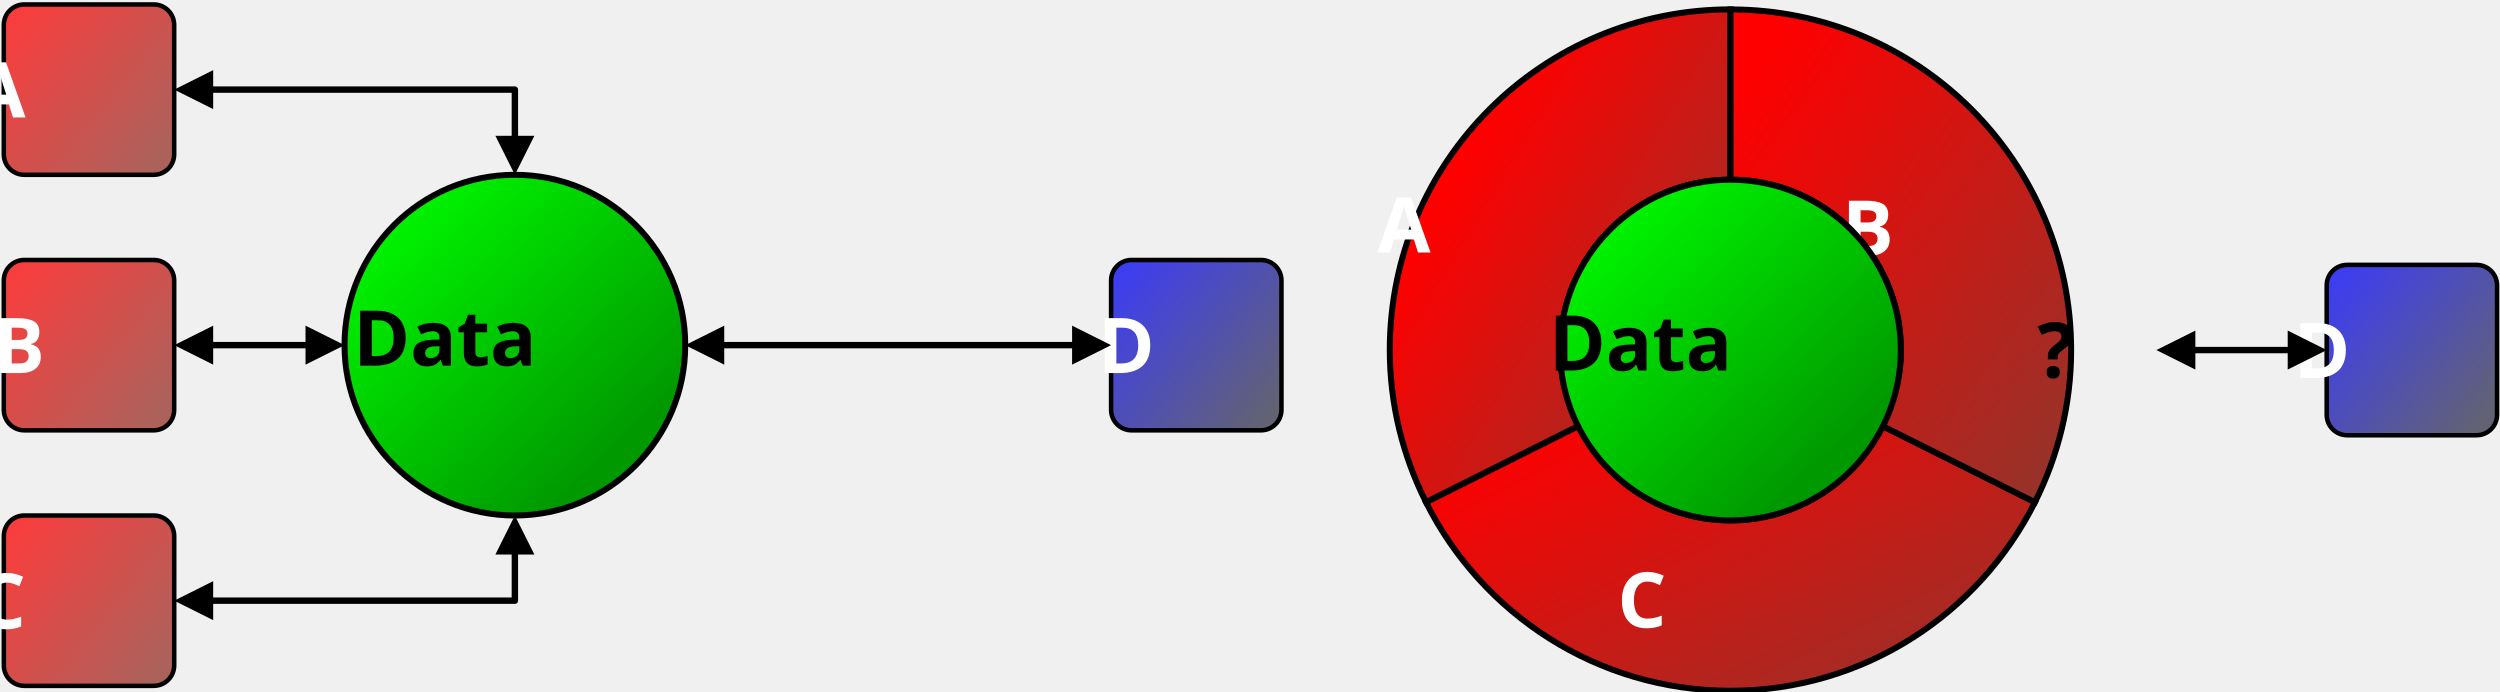
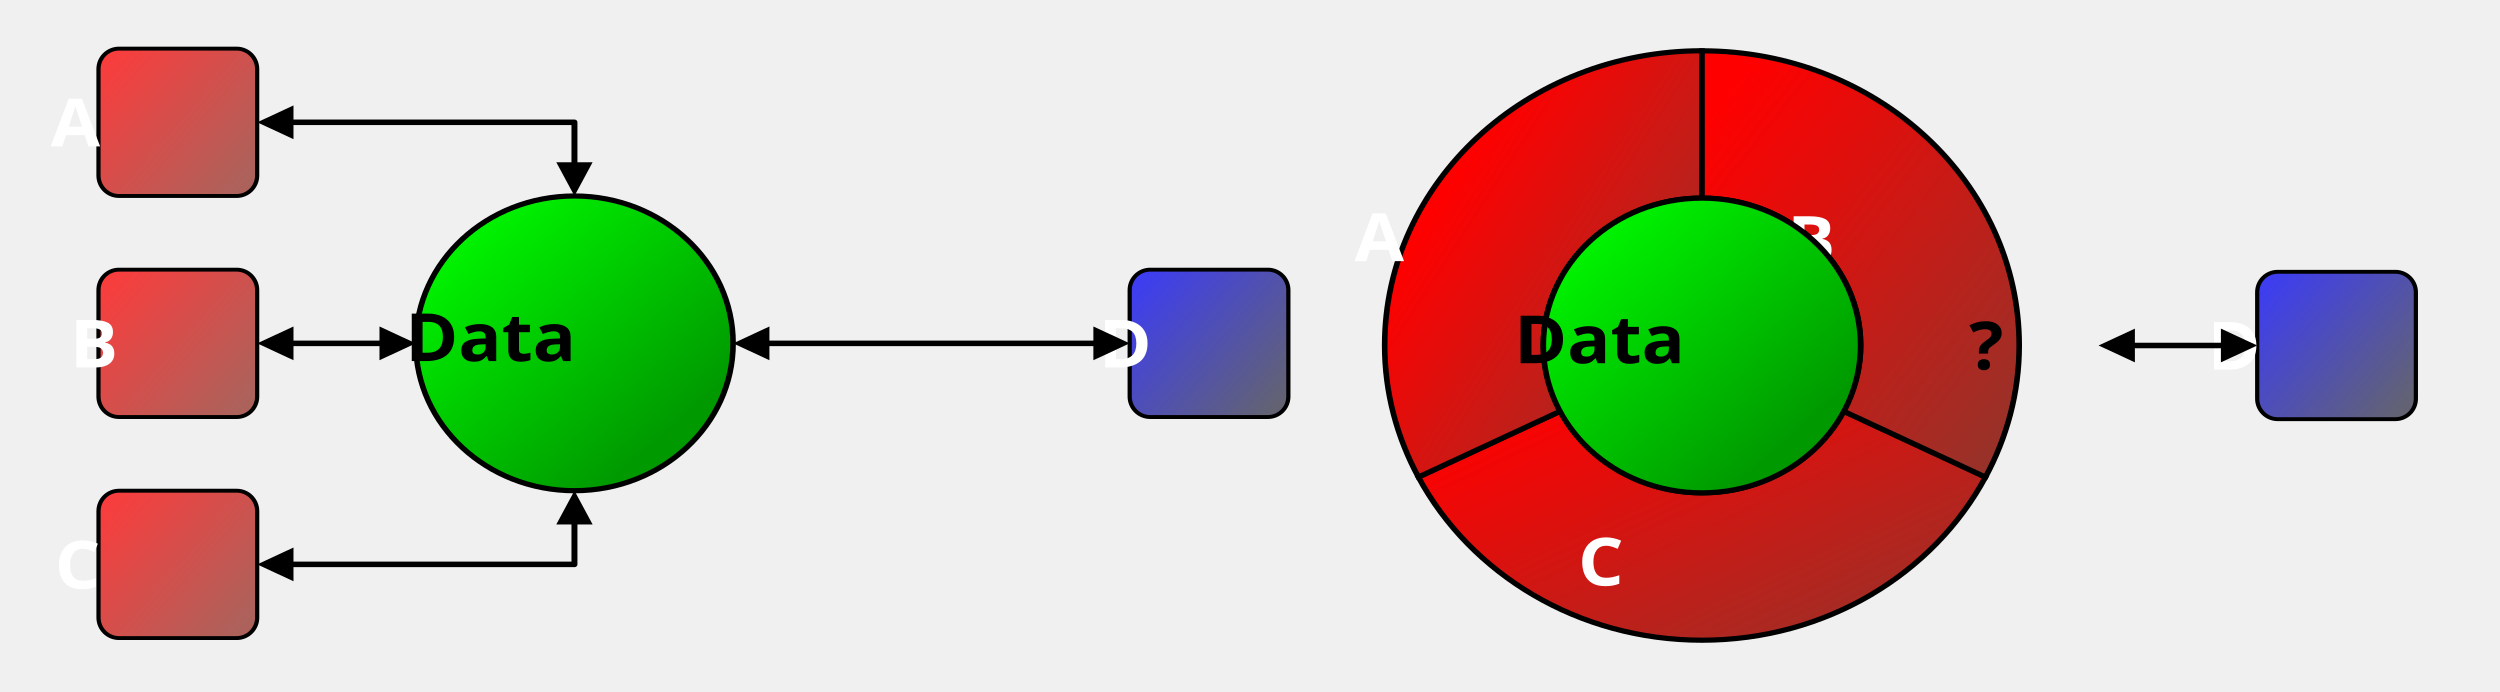
<svg xmlns="http://www.w3.org/2000/svg" xmlns:xlink="http://www.w3.org/1999/xlink" version="1.0" x="0" y="0" width="520" height="143.75" id="svg1">
  <defs id="defs3">
    <linearGradient id="linearGradient3626">
      <stop style="stop-color:#0000f7;stop-opacity:1;" offset="0" id="stop3627" />
      <stop style="stop-color:#33334a;stop-opacity:1;" offset="1" id="stop3628" />
    </linearGradient>
    <linearGradient id="linearGradient3148">
      <stop style="stop-color:#009900;stop-opacity:1;" offset="0" id="stop3149" />
      <stop style="stop-color:#00ff00;stop-opacity:1;" offset="1" id="stop3150" />
    </linearGradient>
    <linearGradient id="linearGradient3119">
      <stop style="stop-color:#ff0000;stop-opacity:1;" offset="0" id="stop3120" />
      <stop style="stop-color:#95332a;stop-opacity:1;" offset="1" id="stop3121" />
    </linearGradient>
    <linearGradient x1="335.28" y1="151.269" x2="393.911" y2="201.955" id="linearGradient3122" xlink:href="#linearGradient3119" gradientUnits="userSpaceOnUse" gradientTransform="scale(0.833775,1.199364)" spreadMethod="pad" />
    <linearGradient x1="411.722" y1="130.977" x2="483.793" y2="206.652" id="linearGradient3151" xlink:href="#linearGradient3119" gradientUnits="userSpaceOnUse" gradientTransform="scale(0.833594,1.199624)" />
    <linearGradient x1="183.355" y1="364.772" x2="262.269" y2="433.234" id="linearGradient3152" xlink:href="#linearGradient3119" gradientUnits="userSpaceOnUse" gradientTransform="scale(1.506687,0.663708)" />
    <linearGradient x1="378.306" y1="671.111" x2="275.766" y2="562.937" id="linearGradient3153" xlink:href="#linearGradient3148" gradientUnits="userSpaceOnUse" />
    <linearGradient x1="141.991" y1="186.659" x2="176.182" y2="214.466" id="linearGradient3165" xlink:href="#linearGradient3119" gradientUnits="userSpaceOnUse" gradientTransform="scale(1.000061,0.999939)" />
    <linearGradient x1="237.65" y1="168.941" x2="271.841" y2="196.748" id="linearGradient3629" xlink:href="#linearGradient3626" gradientUnits="userSpaceOnUse" gradientTransform="scale(1.000061,0.999939)" />
    <linearGradient x1="378.306" y1="671.111" x2="275.766" y2="562.937" id="linearGradient1159" xlink:href="#linearGradient3148" gradientUnits="userSpaceOnUse" />
    <linearGradient x1="237.65" y1="168.941" x2="271.841" y2="196.748" id="linearGradient1160" xlink:href="#linearGradient3626" gradientUnits="userSpaceOnUse" gradientTransform="scale(1.000061,0.999939)" />
    <linearGradient x1="279.678" y1="168.941" x2="313.87" y2="196.748" id="linearGradient1161" xlink:href="#linearGradient3119" gradientUnits="userSpaceOnUse" gradientTransform="scale(1.000061,0.999939)" />
    <linearGradient x1="237.65" y1="168.941" x2="271.841" y2="196.748" id="linearGradient1162" xlink:href="#linearGradient3119" gradientUnits="userSpaceOnUse" gradientTransform="scale(1.000061,0.999939)" />
+     <linearGradient xlink:href="#linearGradient3148" id="linearGradient1246" gradientUnits="userSpaceOnUse" x1="378.306" y1="671.111" x2="275.766" y2="562.937" />
+     <linearGradient xlink:href="#linearGradient3119" id="linearGradient1247" gradientUnits="userSpaceOnUse" gradientTransform="scale(1.000061,0.999939)" x1="279.678" y1="168.941" x2="313.87" y2="196.748" />
+     <linearGradient xlink:href="#linearGradient3119" id="linearGradient1248" gradientUnits="userSpaceOnUse" gradientTransform="scale(1.000061,0.999939)" x1="237.65" y1="168.941" x2="271.841" y2="196.748" />
+     <linearGradient xlink:href="#linearGradient3119" id="linearGradient1249" gradientUnits="userSpaceOnUse" gradientTransform="scale(1.000061,0.999939)" x1="141.991" y1="186.659" x2="176.182" y2="214.466" />
+     <linearGradient xlink:href="#linearGradient3626" id="linearGradient1250" gradientUnits="userSpaceOnUse" gradientTransform="scale(1.000061,0.999939)" x1="237.65" y1="168.941" x2="271.841" y2="196.748" />
+     <linearGradient xlink:href="#linearGradient3119" id="linearGradient1251" gradientUnits="userSpaceOnUse" gradientTransform="scale(1.506687,0.663708)" x1="183.355" y1="364.772" x2="262.269" y2="433.234" />
+     <linearGradient xlink:href="#linearGradient3119" id="linearGradient1252" gradientUnits="userSpaceOnUse" gradientTransform="scale(0.833775,1.199364)" spreadMethod="pad" x1="335.28" y1="151.269" x2="393.911" y2="201.955" />
+     <linearGradient xlink:href="#linearGradient3119" id="linearGradient1253" gradientUnits="userSpaceOnUse" gradientTransform="scale(0.833594,1.199624)" x1="411.722" y1="130.977" x2="483.793" y2="206.652" />
+     <linearGradient xlink:href="#linearGradient3148" id="linearGradient1254" gradientUnits="userSpaceOnUse" x1="378.306" y1="671.111" x2="275.766" y2="562.937" />
+     <linearGradient xlink:href="#linearGradient3626" id="linearGradient1255" gradientUnits="userSpaceOnUse" gradientTransform="scale(1.000061,0.999939)" x1="237.65" y1="168.941" x2="271.841" y2="196.748" />
  </defs>
-   <g transform="translate(-194.0907,-23.8783)" id="g3856">
-     <g transform="translate(88.58714,-159.4488)" style="font-size:12" id="g3379">
-       <path d="M 407.48 627.165 A 70.866 70.866 0 1 1  265.748,627.165 A 70.866 70.866 0 1 1  407.48 627.165 z" transform="matrix(0.5,0,0,0.5,44.29135,-58.46459)" style="fill:url(#linearGradient3153);fill-rule:evenodd;stroke:#000000;stroke-width:2.5" id="path3375" />
-       <text x="212.598" y="259.381" style="font-size:16;font-weight:bold;stroke-width:0.375;font-family:Trebuchet MS;text-anchor:middle" id="text3376" xml:space="preserve">
-         <tspan x="212.598" y="259.381" id="tspan3377">Data</tspan>
-       </text>
-     </g>
-     <g transform="translate(-84.54175,-35.43311)" style="font-size:12" id="g3455">
-       <rect width="35.438" height="35.433" rx="4.262" ry="4.262" x="279.428" y="166.535" style="fill:url(#linearGradient1161);fill-opacity:0.75;fill-rule:evenodd;stroke:#000000;stroke-width:0.707pt" id="rect3454" />
-       <text x="159.447" y="314.068" transform="translate(138.1934,-124.0157)" style="font-size:16;font-weight:bold;fill:#ffffff;stroke-width:0.375;font-family:Trebuchet MS;text-anchor:middle" id="text3397" xml:space="preserve">
-         <tspan x="159.447" y="314.068" id="tspan3404">C</tspan>
-         <tspan x="159.447" y="330.068" id="tspan3406" />
-       </text>
-     </g>
-     <g transform="translate(-42.51525,-88.5827)" style="font-size:12" id="g3462">
-       <rect width="35.438" height="35.433" rx="4.262" ry="4.262" x="237.397" y="166.535" style="fill:url(#linearGradient1162);fill-opacity:0.75;fill-rule:evenodd;stroke:#000000;stroke-width:0.707pt" id="rect3453" />
-       <text x="159.447" y="260.919" transform="translate(95.6693,-70.86615)" style="font-size:16;font-weight:bold;fill:#ffffff;stroke-width:0.375;font-family:Trebuchet MS;text-anchor:middle" id="text3391" xml:space="preserve">
-         <tspan x="159.447" y="260.919" id="tspan3402">B</tspan>
-       </text>
-     </g>
-     <g transform="translate(4.000000e-5,-141.7323)" style="font-size:12" id="g3467">
-       <rect width="35.438" height="35.433" rx="4.262" ry="4.262" x="141.732" y="184.252" transform="translate(53.14961,-17.71655)" style="fill:url(#linearGradient3165);fill-opacity:0.75;fill-rule:evenodd;stroke:#000000;stroke-width:0.707pt" id="rect3384" />
-       <text x="159.451" y="207.769" transform="translate(53.14961,-17.71655)" style="font-size:16;font-weight:bold;fill:#ffffff;stroke-width:0.375;font-family:Trebuchet MS;text-anchor:middle" id="text3385" xml:space="preserve">
-         <tspan x="159.451" y="207.769" style="fill-opacity:1" id="tspan3386">A</tspan>
-         <tspan x="159.451" y="223.769" style="fill-opacity:1" id="tspan3388" />
-       </text>
-     </g>
-     <g transform="translate(88.58715,-123.503)" style="font-size:12" id="g3603">
-       <path d="M 212.598,254.605 L 208.542,262.717 L 216.654,262.717 L 212.598,254.605 z " style="fill-rule:evenodd;stroke-width:1pt" id="path3600" />
-       <path d="M 148.161,272.322 L 212.598,272.322 L 212.598,261.474" style="fill:none;fill-opacity:0.75;fill-rule:evenodd;stroke:#000000;stroke-width:1pt;stroke-linecap:round;stroke-linejoin:round" id="path3601" />
-       <path d="M 141.732,272.322 L 149.844,276.378 L 149.844,268.266 L 141.732,272.322 z " style="fill-rule:evenodd;stroke-width:1pt" id="path3602" />
-     </g>
-     <g transform="translate(88.58715,-124.0158)" style="font-size:12" id="g3607">
-       <path d="M 212.598,184.252 L 208.542,176.14 L 216.654,176.14 L 212.598,184.252 z " style="fill-rule:evenodd;stroke-width:1pt" id="path3596" />
-       <path d="M 148.161,166.535 L 212.598,166.535 L 212.598,177.383" style="fill:none;fill-opacity:0.75;fill-rule:evenodd;stroke:#000000;stroke-width:1pt;stroke-linecap:round;stroke-linejoin:round" id="path3597" />
-       <path d="M 141.732,166.535 L 149.844,162.479 L 149.844,170.591 L 141.732,166.535 z " style="fill-rule:evenodd;stroke-width:1pt" id="path3599" />
-     </g>
-     <g transform="translate(88.58715,-124.0158)" style="font-size:12" id="g3611">
-       <path d="M 148.563,215.116 L 169.857,215.116" transform="translate(7.668599e-6,4.56875)" style="fill:none;fill-opacity:0.75;fill-rule:evenodd;stroke:#000000;stroke-width:1pt;stroke-linecap:round;stroke-linejoin:round" id="path3544" />
-       <path d="M 177.165,219.685 L 169.053,215.629 L 169.053,223.741 L 177.165,219.685 z " style="fill-rule:evenodd;stroke-width:1pt" id="path3546" />
-       <path d="M 141.732,219.685 L 149.844,215.629 L 149.844,223.741 L 141.732,219.685 z " style="fill-rule:evenodd;stroke-width:1pt" id="path3598" />
-     </g>
-     <g transform="translate(141.7323,-124.0158)" style="font-size:12" id="g3635">
-       <rect width="35.438" height="35.433" rx="4.262" ry="4.262" x="237.397" y="166.535" transform="translate(46.06743,35.43308)" style="fill:url(#linearGradient3629);fill-opacity:0.75;fill-rule:evenodd;stroke:#000000;stroke-width:0.707pt" id="rect3616" />
-       <text x="159.447" y="260.919" transform="translate(141.7367,-35.43307)" style="font-size:16;font-style:normal;font-weight:bold;fill:#ffffff;stroke-width:0.375;font-family:Trebuchet MS;text-anchor:middle;writing-mode:lr" id="text3617" xml:space="preserve">
-         <tspan x="159.447" y="260.919" id="tspan3624">D</tspan>
-       </text>
-     </g>
-     <g id="g3843">
-       <path d="M 148.563,215.116 L 223.695,215.116" transform="translate(194.8864,-119.4471)" style="font-size:12;fill:none;fill-opacity:0.75;fill-rule:evenodd;stroke:#000000;stroke-width:1pt;stroke-linecap:round;stroke-linejoin:round" id="path3631" />
-       <path d="M 425.197,95.669 L 417.085,91.613 L 417.085,99.725 L 425.197,95.669 z " style="font-size:12;fill-rule:evenodd;stroke-width:1pt" id="path3632" />
-       <path d="M 141.732,219.685 L 149.844,215.629 L 149.844,223.741 L 141.732,219.685 z " transform="translate(194.8864,-124.0158)" style="font-size:12;fill-rule:evenodd;stroke-width:1pt" id="path3633" />
-     </g>
-   </g>
-   <g transform="translate(58.7589,-200.0208)" id="g3902">
-     <g transform="translate(-35.4331,53.14984)" style="font-size:12" id="g3496">
-       <g id="g3474">
-         <path d="M 305.031,235.457 L 273.281,251.332 C 284.919,274.56 308.892,290.551 336.625,290.551 C 364.355,290.551 388.299,274.556 399.938,251.332 L 368.188,235.457 C 362.369,247.073 350.493,255.113 336.625,255.113 C 322.756,255.113 310.849,247.075 305.031,235.457 z " style="font-size:12;fill:url(#linearGradient3152);fill-rule:evenodd;stroke:#000000;stroke-width:1.25" id="path3146" />
-         <text x="336.923" y="277.396" style="font-size:16;font-weight:bold;fill:#ffffff;stroke-width:0.375;font-family:Trebuchet MS;text-anchor:middle" id="text3219" xml:space="preserve">
-           <tspan x="336.923" y="277.396" id="tspan3222">C</tspan>
+   <g id="g1162" transform="matrix(0.931283,0,0,0.865046,19.75009,9.313833)">
+     <g transform="translate(-194.0907,-23.8783)" id="g3856">
+       <g transform="translate(88.58714,-159.4488)" style="font-size:12" id="g3379">
+         <path d="M 407.48,627.165 C 407.48,666.304 375.752,698.031 336.614,698.031 C 297.476,698.031 265.748,666.304 265.748,627.165 C 265.748,588.027 297.476,556.299 336.614,556.299 C 375.752,556.299 407.48,588.027 407.48,627.165 z " transform="matrix(0.5,0,0,0.5,44.29135,-58.46459)" style="fill:url(#linearGradient1246);fill-rule:evenodd;stroke:#000000;stroke-width:2.5" id="path3375" />
+         <text x="212.598" y="259.381" style="font-size:16;font-weight:bold;stroke-width:0.375;font-family:Trebuchet MS;text-anchor:middle" id="text3376" xml:space="preserve">
+           <tspan x="212.598" y="259.381" id="tspan3377">Data</tspan>
        </text>
      </g>
-       <g id="g3479">
-         <path d="M 336.623,148.819 C 297.505,148.819 265.748,180.544 265.748,219.663 C 265.748,231.047 268.502,241.784 273.279,251.319 L 305.029,235.444 C 302.643,230.678 301.186,225.352 301.186,219.663 C 301.186,200.104 317.064,184.225 336.623,184.225 L 336.623,148.819 z " style="font-size:12;fill:url(#linearGradient3122);fill-rule:evenodd;stroke:#000000;stroke-width:1.25" id="path3144" />
-         <text x="291.581" y="199.397" style="font-size:16;font-weight:bold;fill:#ffffff;stroke-width:0.375;font-family:Trebuchet MS;text-anchor:middle" id="text3212" xml:space="preserve">
-           <tspan x="291.581" y="199.397" style="fill-opacity:1" id="tspan3213">A</tspan>
-           <tspan x="291.581" y="215.397" style="fill-opacity:1" id="tspan3215" />
+       <g transform="translate(-84.54175,-35.43311)" style="font-size:12" id="g3455">
+         <rect width="35.438" height="35.433" rx="4.576" ry="4.926" x="279.428" y="166.535" style="fill:url(#linearGradient1247);fill-opacity:0.75;fill-rule:evenodd;stroke:#000000;stroke-width:0.707pt" id="rect3454" />
+         <text x="159.447" y="314.068" transform="translate(138.1934,-124.0157)" style="font-size:16;font-weight:bold;fill:#ffffff;stroke-width:0.375;font-family:Trebuchet MS;text-anchor:middle" id="text3397" xml:space="preserve">
+           <tspan x="159.447" y="314.068" id="tspan3404">C</tspan>
+           <tspan x="159.447" y="330.068" id="tspan3406" />
        </text>
      </g>
-       <g id="g3486">
-         <path d="M 336.625,148.832 L 336.625,184.238 C 356.184,184.238 372.063,200.117 372.063,219.676 C 372.063,225.367 370.575,230.69 368.188,235.457 L 399.938,251.332 C 404.717,241.795 407.469,231.064 407.469,219.676 C 407.469,180.558 375.743,148.832 336.625,148.832 z " style="font-size:12;fill:url(#linearGradient3151);fill-rule:evenodd;stroke:#000000;stroke-width:1.25" id="path3142" />
-         <text x="383.911" y="200.04" style="font-size:16;font-weight:bold;fill:#ffffff;stroke-width:0.375;font-family:Trebuchet MS;text-anchor:middle" id="text3184" xml:space="preserve">
-           <tspan x="383.911" y="200.04" id="tspan3217">B</tspan>
+       <g transform="translate(-42.51525,-88.5827)" style="font-size:12" id="g3462">
+         <rect width="35.438" height="35.433" rx="4.576" ry="4.926" x="237.397" y="166.535" style="fill:url(#linearGradient1248);fill-opacity:0.75;fill-rule:evenodd;stroke:#000000;stroke-width:0.707pt" id="rect3453" />
+         <text x="159.447" y="260.919" transform="translate(95.6693,-70.86615)" style="font-size:16;font-weight:bold;fill:#ffffff;stroke-width:0.375;font-family:Trebuchet MS;text-anchor:middle" id="text3391" xml:space="preserve">
+           <tspan x="159.447" y="260.919" id="tspan3402">B</tspan>
        </text>
      </g>
-       <g id="g3491">
-         <path d="M 407.48 627.165 A 70.866 70.866 0 1 1  265.748,627.165 A 70.866 70.866 0 1 1  407.48 627.165 z" transform="matrix(0.5,0,0,0.5,168.3071,-93.89765)" style="font-size:12;fill:url(#linearGradient1159);fill-rule:evenodd;stroke:#000000;stroke-width:2.5" id="path3138" />
-         <text x="336.614" y="223.948" style="font-size:16;font-weight:bold;stroke-width:0.375;font-family:Trebuchet MS;text-anchor:middle" id="text3154" xml:space="preserve">
-           <tspan x="336.614" y="223.948" id="tspan3210">Data</tspan>
+       <g transform="translate(4.000000e-5,-141.7323)" style="font-size:12" id="g3467">
+         <rect width="35.438" height="35.433" rx="4.576" ry="4.926" x="141.732" y="184.252" transform="translate(53.14961,-17.71655)" style="fill:url(#linearGradient1249);fill-opacity:0.75;fill-rule:evenodd;stroke:#000000;stroke-width:0.707pt" id="rect3384" />
+         <text x="159.451" y="207.769" transform="translate(53.14961,-17.71655)" style="font-size:16;font-weight:bold;fill:#ffffff;stroke-width:0.375;font-family:Trebuchet MS;text-anchor:middle" id="text3385" xml:space="preserve">
+           <tspan x="159.451" y="207.769" style="fill-opacity:1" id="tspan3386">A</tspan>
+           <tspan x="159.451" y="223.769" style="fill-opacity:1" id="tspan3388" />
+         </text>
+       </g>
+       <g transform="translate(88.58715,-123.503)" style="font-size:12" id="g3603">
+         <path d="M 212.598,254.605 L 208.542,262.717 L 216.654,262.717 L 212.598,254.605 z " style="fill-rule:evenodd;stroke-width:1pt" id="path3600" />
+         <path d="M 148.161,272.322 L 212.598,272.322 L 212.598,261.474" style="fill:none;fill-opacity:0.75;fill-rule:evenodd;stroke:#000000;stroke-width:1pt;stroke-linecap:round;stroke-linejoin:round" id="path3601" />
+         <path d="M 141.732,272.322 L 149.844,276.378 L 149.844,268.266 L 141.732,272.322 z " style="fill-rule:evenodd;stroke-width:1pt" id="path3602" />
+       </g>
+       <g transform="translate(88.58715,-124.0158)" style="font-size:12" id="g3607">
+         <path d="M 212.598,184.252 L 208.542,176.14 L 216.654,176.14 L 212.598,184.252 z " style="fill-rule:evenodd;stroke-width:1pt" id="path3596" />
+         <path d="M 148.161,166.535 L 212.598,166.535 L 212.598,177.383" style="fill:none;fill-opacity:0.75;fill-rule:evenodd;stroke:#000000;stroke-width:1pt;stroke-linecap:round;stroke-linejoin:round" id="path3597" />
+         <path d="M 141.732,166.535 L 149.844,162.479 L 149.844,170.591 L 141.732,166.535 z " style="fill-rule:evenodd;stroke-width:1pt" id="path3599" />
+       </g>
+       <g transform="translate(88.58715,-124.0158)" style="font-size:12" id="g3611">
+         <path d="M 148.563,215.116 L 169.857,215.116" transform="translate(7.668599e-6,4.56875)" style="fill:none;fill-opacity:0.75;fill-rule:evenodd;stroke:#000000;stroke-width:1pt;stroke-linecap:round;stroke-linejoin:round" id="path3544" />
+         <path d="M 177.165,219.685 L 169.053,215.629 L 169.053,223.741 L 177.165,219.685 z " style="fill-rule:evenodd;stroke-width:1pt" id="path3546" />
+         <path d="M 141.732,219.685 L 149.844,215.629 L 149.844,223.741 L 141.732,219.685 z " style="fill-rule:evenodd;stroke-width:1pt" id="path3598" />
+       </g>
+       <g transform="translate(141.7323,-124.0158)" style="font-size:12" id="g3635">
+         <rect width="35.438" height="35.433" rx="4.576" ry="4.926" x="237.397" y="166.535" transform="translate(46.06743,35.43308)" style="fill:url(#linearGradient1250);fill-opacity:0.75;fill-rule:evenodd;stroke:#000000;stroke-width:0.707pt" id="rect3616" />
+         <text x="159.447" y="260.919" transform="translate(141.7367,-35.43307)" style="font-size:16;font-style:normal;font-weight:bold;fill:#ffffff;stroke-width:0.375;font-family:Trebuchet MS;text-anchor:middle;writing-mode:lr" id="text3617" xml:space="preserve">
+           <tspan x="159.447" y="260.919" id="tspan3624">D</tspan>
+         </text>
+       </g>
+       <g id="g3843">
+         <path d="M 148.563,215.116 L 223.695,215.116" transform="translate(194.8864,-119.4471)" style="font-size:12;fill:none;fill-opacity:0.75;fill-rule:evenodd;stroke:#000000;stroke-width:1pt;stroke-linecap:round;stroke-linejoin:round" id="path3631" />
+         <path d="M 425.197,95.669 L 417.085,91.613 L 417.085,99.725 L 425.197,95.669 z " style="font-size:12;fill-rule:evenodd;stroke-width:1pt" id="path3632" />
+         <path d="M 141.732,219.685 L 149.844,215.629 L 149.844,223.741 L 141.732,219.685 z " transform="translate(194.8864,-124.0158)" style="font-size:12;fill-rule:evenodd;stroke-width:1pt" id="path3633" />
+       </g>
+     </g>
+     <g transform="translate(57.74097,-200.5298)" id="g3902">
+       <g transform="translate(-35.4331,53.14984)" style="font-size:12" id="g3496">
+         <g id="g3474">
+           <path d="M 305.031,235.457 L 273.281,251.332 C 284.919,274.56 308.892,290.551 336.625,290.551 C 364.355,290.551 388.299,274.556 399.938,251.332 L 368.188,235.457 C 362.369,247.073 350.493,255.113 336.625,255.113 C 322.756,255.113 310.849,247.075 305.031,235.457 z " style="font-size:12;fill:url(#linearGradient1251);fill-rule:evenodd;stroke:#000000;stroke-width:1.25" id="path3146" />
+           <text x="336.923" y="277.396" style="font-size:16;font-weight:bold;fill:#ffffff;stroke-width:0.375;font-family:Trebuchet MS;text-anchor:middle" id="text3219" xml:space="preserve">
+             <tspan x="336.923" y="277.396" id="tspan3222">C</tspan>
+           </text>
+         </g>
+         <g id="g3479">
+           <path d="M 336.623,148.819 C 297.505,148.819 265.748,180.544 265.748,219.663 C 265.748,231.047 268.502,241.784 273.279,251.319 L 305.029,235.444 C 302.643,230.678 301.186,225.352 301.186,219.663 C 301.186,200.104 317.064,184.225 336.623,184.225 L 336.623,148.819 z " style="font-size:12;fill:url(#linearGradient1252);fill-rule:evenodd;stroke:#000000;stroke-width:1.25" id="path3144" />
+           <text x="291.581" y="199.397" style="font-size:16;font-weight:bold;fill:#ffffff;stroke-width:0.375;font-family:Trebuchet MS;text-anchor:middle" id="text3212" xml:space="preserve">
+             <tspan x="291.581" y="199.397" style="fill-opacity:1" id="tspan3213">A</tspan>
+             <tspan x="291.581" y="215.397" style="fill-opacity:1" id="tspan3215" />
+           </text>
+         </g>
+         <g id="g3486">
+           <path d="M 336.625,148.832 L 336.625,184.238 C 356.184,184.238 372.063,200.117 372.063,219.676 C 372.063,225.367 370.575,230.69 368.188,235.457 L 399.938,251.332 C 404.717,241.795 407.469,231.064 407.469,219.676 C 407.469,180.558 375.743,148.832 336.625,148.832 z " style="font-size:12;fill:url(#linearGradient1253);fill-rule:evenodd;stroke:#000000;stroke-width:1.25" id="path3142" />
+           <text x="383.911" y="200.04" style="font-size:16;font-weight:bold;fill:#ffffff;stroke-width:0.375;font-family:Trebuchet MS;text-anchor:middle" id="text3184" xml:space="preserve">
+             <tspan x="383.911" y="200.04" id="tspan3217">B</tspan>
+           </text>
+         </g>
+         <g id="g3491">
+           <path d="M 407.48,627.165 C 407.48,666.304 375.752,698.031 336.614,698.031 C 297.476,698.031 265.748,666.304 265.748,627.165 C 265.748,588.027 297.476,556.299 336.614,556.299 C 375.752,556.299 407.48,588.027 407.48,627.165 z " transform="matrix(0.5,0,0,0.5,168.3071,-93.89765)" style="font-size:12;fill:url(#linearGradient1254);fill-rule:evenodd;stroke:#000000;stroke-width:2.5" id="path3138" />
+           <text x="336.614" y="223.948" style="font-size:16;font-weight:bold;stroke-width:0.375;font-family:Trebuchet MS;text-anchor:middle" id="text3154" xml:space="preserve">
+             <tspan x="336.614" y="223.948" id="tspan3210">Data</tspan>
+           </text>
+         </g>
+       </g>
+       <g transform="translate(-159.4488,53.14958)" style="font-size:12" id="g3656">
+         <g transform="translate(301.1766,-2.162663e-5)" id="g3640">
+           <rect width="35.438" height="35.433" rx="4.576" ry="4.926" x="237.397" y="166.535" transform="translate(46.06743,35.43308)" style="font-size:12;fill:url(#linearGradient1255);fill-opacity:0.75;fill-rule:evenodd;stroke:#000000;stroke-width:0.707pt" id="rect3641" />
+           <text x="159.447" y="260.919" transform="translate(141.7367,-35.43307)" style="font-size:16;font-style:normal;font-weight:bold;fill:#ffffff;stroke-width:0.375;font-family:Trebuchet MS;text-anchor:middle;writing-mode:lr" id="text3642" xml:space="preserve">
+             <tspan x="159.447" y="260.919" id="tspan3643">D</tspan>
+           </text>
+         </g>
+         <g transform="translate(407.4798,2.842171e-14)" id="g3645">
+           <path d="M 148.563,215.116 L 169.857,215.116" transform="translate(7.668599e-6,4.56875)" style="font-size:12;fill:none;fill-opacity:0.75;fill-rule:evenodd;stroke:#000000;stroke-width:1pt;stroke-linecap:round;stroke-linejoin:round" id="path3646" />
+           <path d="M 177.165,219.685 L 169.053,215.629 L 169.053,223.741 L 177.165,219.685 z " style="font-size:12;fill-rule:evenodd;stroke-width:1pt" id="path3647" />
+           <path d="M 141.732,219.685 L 149.844,215.629 L 149.844,223.741 L 141.732,219.685 z " style="font-size:12;fill-rule:evenodd;stroke-width:1pt" id="path3648" />
+         </g>
+         <text x="542.864" y="225.431" style="font-size:16;font-style:normal;font-weight:bold;fill:#000000;fill-opacity:1;stroke:none;stroke-width:1pt;stroke-linecap:butt;stroke-linejoin:miter;stroke-opacity:1;font-family:Trebuchet MS;text-anchor:middle;writing-mode:lr" id="text3649" xml:space="preserve">
+           <tspan x="542.864" y="225.431" id="tspan3654">?</tspan>
        </text>
      </g>
    </g>
-     <g transform="translate(-159.4488,53.14958)" style="font-size:12" id="g3656">
-       <g transform="translate(301.1766,-2.162663e-5)" id="g3640">
-         <rect width="35.438" height="35.433" rx="4.262" ry="4.262" x="237.397" y="166.535" transform="translate(46.06743,35.43308)" style="font-size:12;fill:url(#linearGradient1160);fill-opacity:0.75;fill-rule:evenodd;stroke:#000000;stroke-width:0.707pt" id="rect3641" />
-         <text x="159.447" y="260.919" transform="translate(141.7367,-35.43307)" style="font-size:16;font-style:normal;font-weight:bold;fill:#ffffff;stroke-width:0.375;font-family:Trebuchet MS;text-anchor:middle;writing-mode:lr" id="text3642" xml:space="preserve">
-           <tspan x="159.447" y="260.919" id="tspan3643">D</tspan>
-         </text>
-       </g>
-       <g transform="translate(407.4798,2.842171e-14)" id="g3645">
-         <path d="M 148.563,215.116 L 169.857,215.116" transform="translate(7.668599e-6,4.56875)" style="font-size:12;fill:none;fill-opacity:0.75;fill-rule:evenodd;stroke:#000000;stroke-width:1pt;stroke-linecap:round;stroke-linejoin:round" id="path3646" />
-         <path d="M 177.165,219.685 L 169.053,215.629 L 169.053,223.741 L 177.165,219.685 z " style="font-size:12;fill-rule:evenodd;stroke-width:1pt" id="path3647" />
-         <path d="M 141.732,219.685 L 149.844,215.629 L 149.844,223.741 L 141.732,219.685 z " style="font-size:12;fill-rule:evenodd;stroke-width:1pt" id="path3648" />
-       </g>
-       <text x="542.864" y="225.431" style="font-size:16;font-style:normal;font-weight:bold;fill:#000000;fill-opacity:1;stroke:none;stroke-width:1pt;stroke-linecap:butt;stroke-linejoin:miter;stroke-opacity:1;font-family:Trebuchet MS;text-anchor:middle;writing-mode:lr" id="text3649" xml:space="preserve">
-         <tspan x="542.864" y="225.431" id="tspan3654">?</tspan>
-       </text>
-     </g>
  </g>
</svg>
